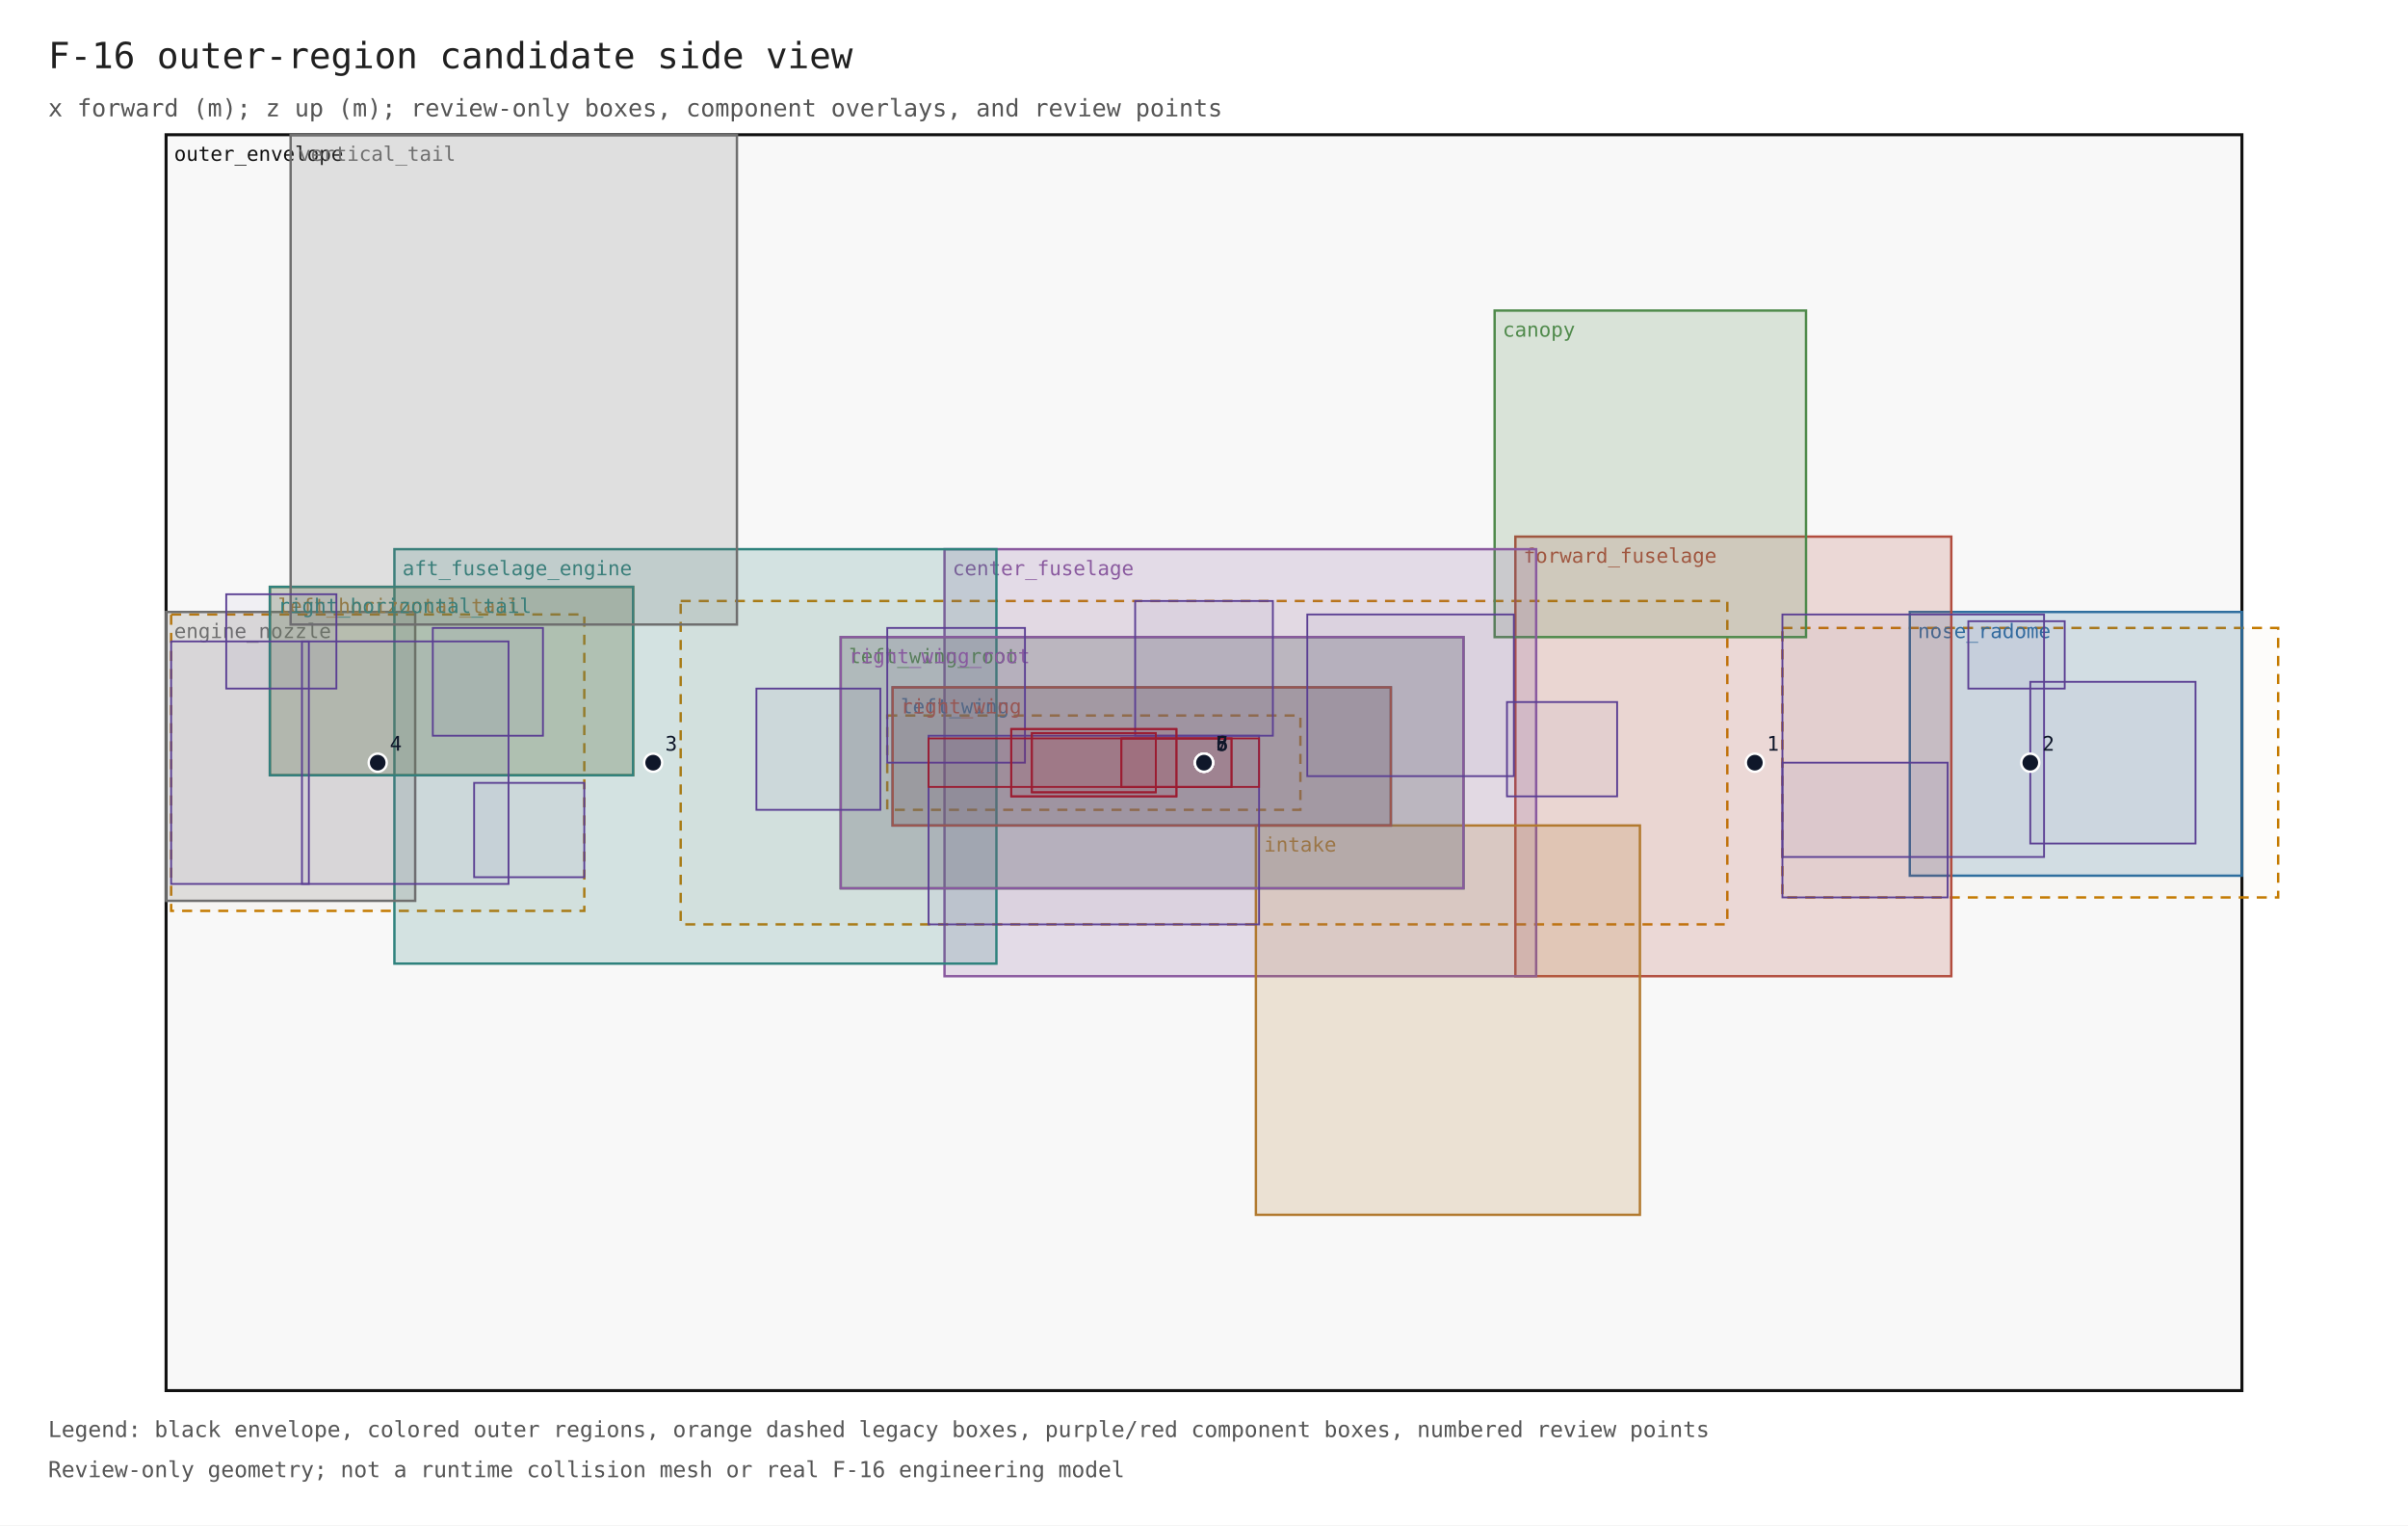
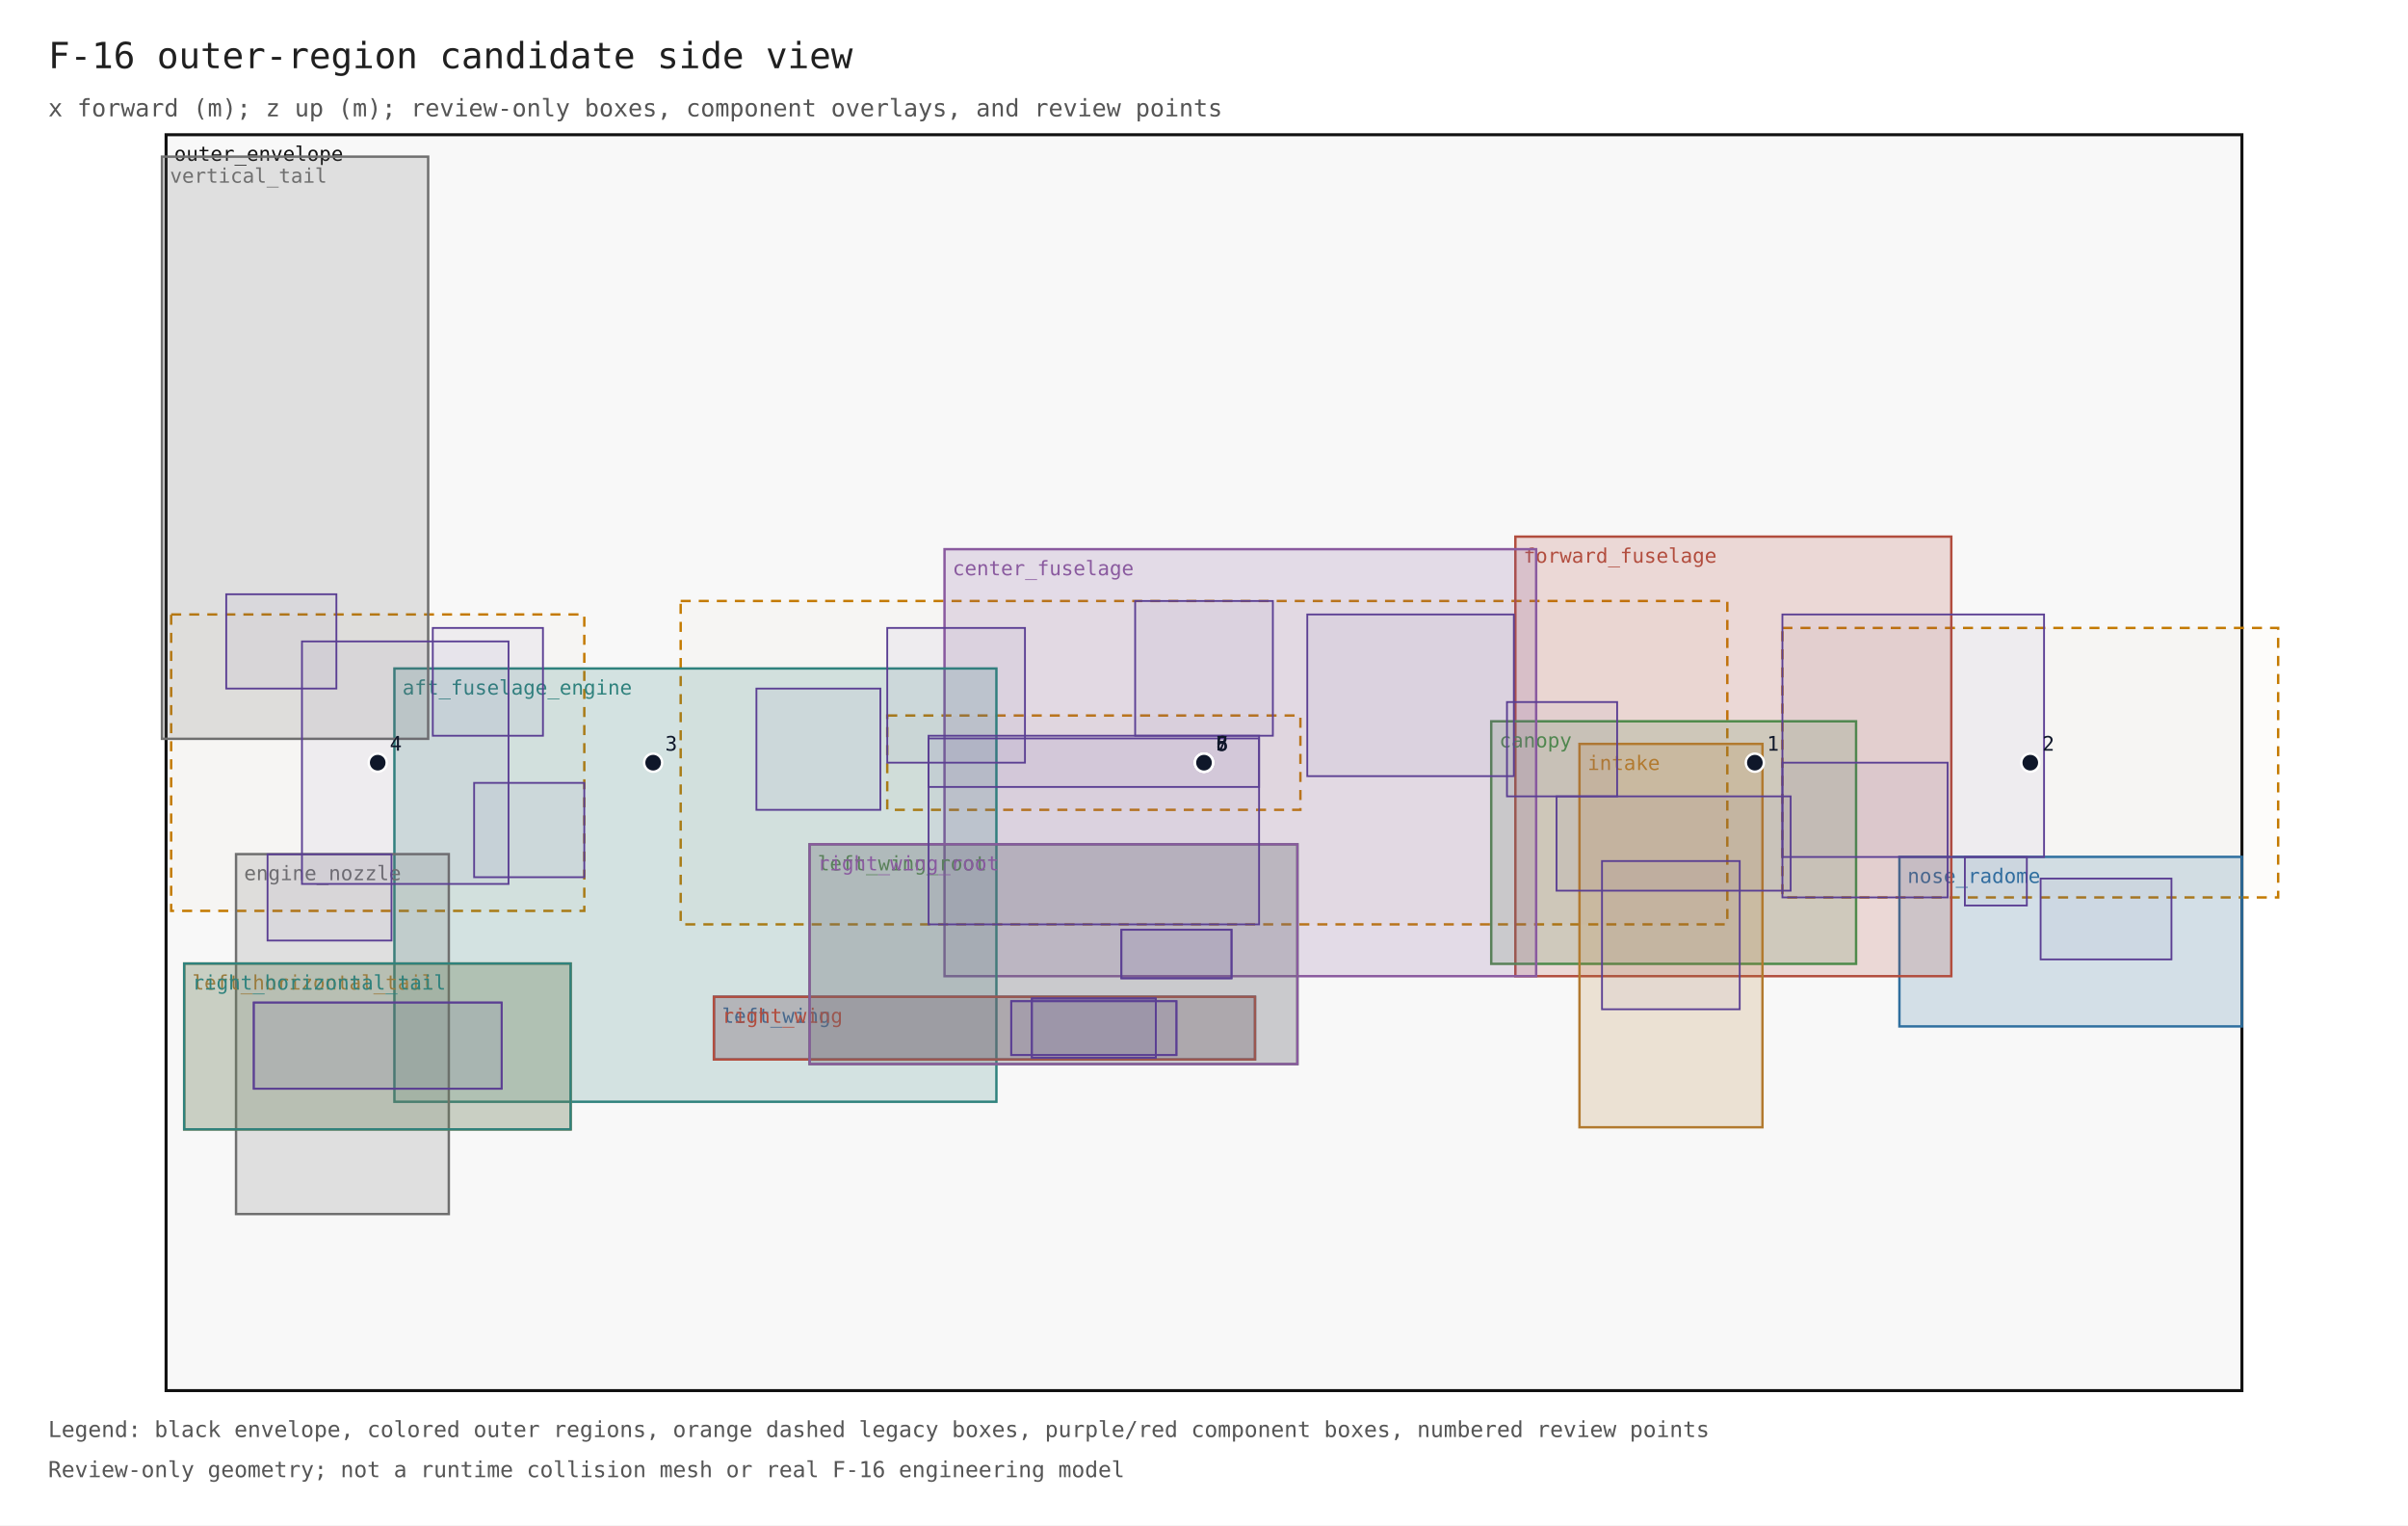
<svg xmlns="http://www.w3.org/2000/svg" width="1200" height="760" viewBox="0 0 1200 760">
  <rect x="0" y="0" width="1200" height="760" fill="#ffffff" />
  <text x="24" y="34" font-size="18" font-family="monospace" fill="#202020">F-16 outer-region candidate side view</text>
  <text x="24" y="58" font-size="12" font-family="monospace" fill="#555555">x forward (m); z up (m); review-only boxes, component overlays, and review points</text>
  <rect x="82.76" y="67.13" width="1034.48" height="625.73" fill="#111111" fill-opacity="0.03" stroke="#111111" stroke-width="1.50" />
  <text x="86.76" y="80.13" font-size="10" font-family="monospace" fill="#111111">outer_envelope</text>
  <rect x="888.24" y="312.87" width="247.06" height="134.27" fill="#c47a00" fill-opacity="0.02" stroke="#c47a00" stroke-width="1.20" stroke-dasharray="5 4" />
  <rect x="339.21" y="299.44" width="521.58" height="161.12" fill="#c47a00" fill-opacity="0.02" stroke="#c47a00" stroke-width="1.20" stroke-dasharray="5 4" />
  <rect x="85.29" y="306.15" width="205.89" height="147.69" fill="#c47a00" fill-opacity="0.02" stroke="#c47a00" stroke-width="1.20" stroke-dasharray="5 4" />
  <rect x="442.15" y="356.50" width="205.89" height="46.99" fill="#c47a00" fill-opacity="0.02" stroke="#c47a00" stroke-width="1.20" stroke-dasharray="5 4" />
-   <rect x="951.72" y="304.91" width="165.52" height="131.40" fill="#2f6f9f" fill-opacity="0.18" stroke="#2f6f9f" stroke-width="1.20" />
-   <text x="955.72" y="317.91" font-size="10" font-family="monospace" fill="#2f6f9f">nose_radome</text>
+   <rect x="946.55" y="426.93" width="170.69" height="84.47" fill="#2f6f9f" fill-opacity="0.18" stroke="#2f6f9f" stroke-width="1.20" />
+   <text x="950.55" y="439.93" font-size="10" font-family="monospace" fill="#2f6f9f">nose_radome</text>
  <rect x="755.17" y="267.37" width="217.24" height="219.01" fill="#b24d3e" fill-opacity="0.18" stroke="#b24d3e" stroke-width="1.20" />
  <text x="759.17" y="280.37" font-size="10" font-family="monospace" fill="#b24d3e">forward_fuselage</text>
-   <rect x="744.83" y="154.74" width="155.17" height="162.69" fill="#4f8a4b" fill-opacity="0.18" stroke="#4f8a4b" stroke-width="1.20" />
-   <text x="748.83" y="167.74" font-size="10" font-family="monospace" fill="#4f8a4b">canopy</text>
+   <rect x="743.14" y="359.38" width="181.81" height="120.85" fill="#4f8a4b" fill-opacity="0.18" stroke="#4f8a4b" stroke-width="1.20" />
+   <text x="747.14" y="372.38" font-size="10" font-family="monospace" fill="#4f8a4b">canopy</text>
  <rect x="470.69" y="273.63" width="294.83" height="212.75" fill="#8a5a9f" fill-opacity="0.18" stroke="#8a5a9f" stroke-width="1.20" />
  <text x="474.69" y="286.63" font-size="10" font-family="monospace" fill="#8a5a9f">center_fuselage</text>
-   <rect x="625.86" y="411.29" width="191.38" height="193.98" fill="#b27a2f" fill-opacity="0.18" stroke="#b27a2f" stroke-width="1.20" />
-   <text x="629.86" y="424.29" font-size="10" font-family="monospace" fill="#b27a2f">intake</text>
-   <rect x="196.55" y="273.63" width="300.00" height="206.49" fill="#2f827d" fill-opacity="0.18" stroke="#2f827d" stroke-width="1.20" />
-   <text x="200.55" y="286.63" font-size="10" font-family="monospace" fill="#2f827d">aft_fuselage_engine</text>
-   <rect x="82.76" y="304.91" width="124.14" height="143.92" fill="#6f6f6f" fill-opacity="0.18" stroke="#6f6f6f" stroke-width="1.20" />
-   <text x="86.76" y="317.91" font-size="10" font-family="monospace" fill="#6f6f6f">engine_nozzle</text>
-   <rect x="444.83" y="342.46" width="248.28" height="68.83" fill="#2f6f9f" fill-opacity="0.18" stroke="#2f6f9f" stroke-width="1.20" />
-   <text x="448.83" y="355.46" font-size="10" font-family="monospace" fill="#2f6f9f">left_wing</text>
-   <rect x="444.83" y="342.46" width="248.28" height="68.83" fill="#b24d3e" fill-opacity="0.18" stroke="#b24d3e" stroke-width="1.20" />
-   <text x="448.83" y="355.46" font-size="10" font-family="monospace" fill="#b24d3e">right_wing</text>
-   <rect x="418.97" y="317.43" width="310.34" height="125.15" fill="#4f8a4b" fill-opacity="0.18" stroke="#4f8a4b" stroke-width="1.20" />
-   <text x="422.97" y="330.43" font-size="10" font-family="monospace" fill="#4f8a4b">left_wing_root</text>
-   <rect x="418.97" y="317.43" width="310.34" height="125.15" fill="#8a5a9f" fill-opacity="0.18" stroke="#8a5a9f" stroke-width="1.20" />
-   <text x="422.97" y="330.43" font-size="10" font-family="monospace" fill="#8a5a9f">right_wing_root</text>
-   <rect x="134.48" y="292.40" width="181.03" height="93.86" fill="#b27a2f" fill-opacity="0.18" stroke="#b27a2f" stroke-width="1.20" />
-   <text x="138.48" y="305.40" font-size="10" font-family="monospace" fill="#b27a2f">left_horizontal_tail</text>
-   <rect x="134.48" y="292.40" width="181.03" height="93.86" fill="#2f827d" fill-opacity="0.18" stroke="#2f827d" stroke-width="1.20" />
-   <text x="138.48" y="305.40" font-size="10" font-family="monospace" fill="#2f827d">right_horizontal_tail</text>
-   <rect x="144.83" y="67.13" width="222.41" height="244.04" fill="#6f6f6f" fill-opacity="0.18" stroke="#6f6f6f" stroke-width="1.20" />
-   <text x="148.83" y="80.13" font-size="10" font-family="monospace" fill="#6f6f6f">vertical_tail</text>
-   <rect x="1011.77" y="339.72" width="82.35" height="80.56" fill="#5b3f93" fill-opacity="0.05" stroke="#5b3f93" stroke-width="0.90" />
+   <rect x="787.12" y="370.65" width="91.19" height="191.01" fill="#b27a2f" fill-opacity="0.18" stroke="#b27a2f" stroke-width="1.20" />
+   <text x="791.12" y="383.65" font-size="10" font-family="monospace" fill="#b27a2f">intake</text>
+   <rect x="196.55" y="333.07" width="300.00" height="215.88" fill="#2f827d" fill-opacity="0.18" stroke="#2f827d" stroke-width="1.20" />
+   <text x="200.55" y="346.07" font-size="10" font-family="monospace" fill="#2f827d">aft_fuselage_engine</text>
+   <rect x="117.63" y="425.56" width="106.03" height="179.34" fill="#6f6f6f" fill-opacity="0.18" stroke="#6f6f6f" stroke-width="1.20" />
+   <text x="121.63" y="438.56" font-size="10" font-family="monospace" fill="#6f6f6f">engine_nozzle</text>
+   <rect x="355.77" y="496.64" width="269.65" height="31.24" fill="#2f6f9f" fill-opacity="0.18" stroke="#2f6f9f" stroke-width="1.20" />
+   <text x="359.77" y="509.64" font-size="10" font-family="monospace" fill="#2f6f9f">left_wing</text>
+   <rect x="355.77" y="496.64" width="269.65" height="31.24" fill="#b24d3e" fill-opacity="0.18" stroke="#b24d3e" stroke-width="1.20" />
+   <text x="359.77" y="509.64" font-size="10" font-family="monospace" fill="#b24d3e">right_wing</text>
+   <rect x="403.45" y="420.67" width="243.10" height="109.50" fill="#4f8a4b" fill-opacity="0.18" stroke="#4f8a4b" stroke-width="1.20" />
+   <text x="407.45" y="433.67" font-size="10" font-family="monospace" fill="#4f8a4b">left_wing_root</text>
+   <rect x="403.45" y="420.67" width="243.10" height="109.50" fill="#8a5a9f" fill-opacity="0.18" stroke="#8a5a9f" stroke-width="1.20" />
+   <text x="407.45" y="433.67" font-size="10" font-family="monospace" fill="#8a5a9f">right_wing_root</text>
+   <rect x="91.78" y="480.07" width="192.59" height="82.63" fill="#b27a2f" fill-opacity="0.18" stroke="#b27a2f" stroke-width="1.20" />
+   <text x="95.78" y="493.07" font-size="10" font-family="monospace" fill="#b27a2f">left_horizontal_tail</text>
+   <rect x="91.78" y="480.07" width="192.59" height="82.63" fill="#2f827d" fill-opacity="0.18" stroke="#2f827d" stroke-width="1.20" />
+   <text x="95.78" y="493.07" font-size="10" font-family="monospace" fill="#2f827d">right_horizontal_tail</text>
+   <rect x="80.70" y="78.05" width="132.67" height="290.06" fill="#6f6f6f" fill-opacity="0.18" stroke="#6f6f6f" stroke-width="1.20" />
+   <text x="84.70" y="91.05" font-size="10" font-family="monospace" fill="#6f6f6f">vertical_tail</text>
+   <rect x="1016.92" y="437.74" width="65.20" height="40.28" fill="#5b3f93" fill-opacity="0.05" stroke="#5b3f93" stroke-width="0.90" />
  <rect x="888.24" y="306.15" width="130.39" height="120.84" fill="#5b3f93" fill-opacity="0.05" stroke="#5b3f93" stroke-width="0.90" />
+   <rect x="775.69" y="396.78" width="116.67" height="46.99" fill="#5b3f93" fill-opacity="0.05" stroke="#5b3f93" stroke-width="0.90" />
  <rect x="888.24" y="380.00" width="82.35" height="67.13" fill="#5b3f93" fill-opacity="0.05" stroke="#5b3f93" stroke-width="0.90" />
-   <rect x="980.89" y="309.51" width="48.04" height="33.57" fill="#5b3f93" fill-opacity="0.05" stroke="#5b3f93" stroke-width="0.90" />
+   <rect x="979.17" y="426.99" width="30.88" height="24.17" fill="#5b3f93" fill-opacity="0.05" stroke="#5b3f93" stroke-width="0.90" />
  <rect x="462.74" y="366.57" width="164.71" height="93.99" fill="#5b3f93" fill-opacity="0.05" stroke="#5b3f93" stroke-width="0.90" />
  <rect x="651.47" y="306.15" width="102.94" height="80.56" fill="#5b3f93" fill-opacity="0.05" stroke="#5b3f93" stroke-width="0.90" />
  <rect x="442.15" y="312.87" width="68.63" height="67.13" fill="#5b3f93" fill-opacity="0.05" stroke="#5b3f93" stroke-width="0.90" />
  <rect x="565.69" y="299.44" width="68.63" height="67.13" fill="#5b3f93" fill-opacity="0.05" stroke="#5b3f93" stroke-width="0.90" />
  <rect x="750.98" y="349.79" width="54.90" height="46.99" fill="#5b3f93" fill-opacity="0.05" stroke="#5b3f93" stroke-width="0.90" />
+   <rect x="798.34" y="429.01" width="68.63" height="73.85" fill="#5b3f93" fill-opacity="0.05" stroke="#5b3f93" stroke-width="0.90" />
  <rect x="376.96" y="343.08" width="61.77" height="60.42" fill="#5b3f93" fill-opacity="0.05" stroke="#5b3f93" stroke-width="0.90" />
  <rect x="150.48" y="319.58" width="102.94" height="120.84" fill="#5b3f93" fill-opacity="0.05" stroke="#5b3f93" stroke-width="0.90" />
-   <rect x="85.29" y="319.58" width="68.63" height="120.84" fill="#5b3f93" fill-opacity="0.05" stroke="#5b3f93" stroke-width="0.90" />
+   <rect x="133.33" y="425.65" width="61.77" height="42.97" fill="#5b3f93" fill-opacity="0.05" stroke="#5b3f93" stroke-width="0.90" />
  <rect x="215.68" y="312.87" width="54.90" height="53.71" fill="#5b3f93" fill-opacity="0.05" stroke="#5b3f93" stroke-width="0.90" />
  <rect x="236.27" y="390.07" width="54.90" height="46.99" fill="#5b3f93" fill-opacity="0.05" stroke="#5b3f93" stroke-width="0.90" />
  <rect x="112.74" y="296.08" width="54.90" height="46.99" fill="#5b3f93" fill-opacity="0.05" stroke="#5b3f93" stroke-width="0.90" />
-   <rect x="503.92" y="363.22" width="82.35" height="33.57" fill="#9b1c31" fill-opacity="0.05" stroke="#9b1c31" stroke-width="0.90" />
-   <rect x="503.92" y="363.22" width="82.35" height="33.57" fill="#9b1c31" fill-opacity="0.05" stroke="#9b1c31" stroke-width="0.90" />
-   <rect x="514.21" y="365.23" width="61.77" height="29.54" fill="#9b1c31" fill-opacity="0.05" stroke="#9b1c31" stroke-width="0.90" />
-   <rect x="514.21" y="365.23" width="61.77" height="29.54" fill="#9b1c31" fill-opacity="0.05" stroke="#9b1c31" stroke-width="0.90" />
-   <rect x="462.74" y="367.92" width="164.71" height="24.17" fill="#9b1c31" fill-opacity="0.05" stroke="#9b1c31" stroke-width="0.90" />
-   <rect x="558.82" y="367.92" width="54.90" height="24.17" fill="#9b1c31" fill-opacity="0.05" stroke="#9b1c31" stroke-width="0.90" />
-   <rect x="558.82" y="367.92" width="54.90" height="24.17" fill="#9b1c31" fill-opacity="0.05" stroke="#9b1c31" stroke-width="0.90" />
+   <rect x="126.46" y="499.50" width="123.53" height="42.97" fill="#5b3f93" fill-opacity="0.05" stroke="#5b3f93" stroke-width="0.90" />
+   <rect x="126.46" y="499.50" width="123.53" height="42.97" fill="#5b3f93" fill-opacity="0.05" stroke="#5b3f93" stroke-width="0.90" />
+   <rect x="503.92" y="498.83" width="82.35" height="26.85" fill="#5b3f93" fill-opacity="0.05" stroke="#5b3f93" stroke-width="0.90" />
+   <rect x="503.92" y="498.83" width="82.35" height="26.85" fill="#5b3f93" fill-opacity="0.05" stroke="#5b3f93" stroke-width="0.90" />
+   <rect x="514.21" y="497.48" width="61.77" height="29.54" fill="#5b3f93" fill-opacity="0.05" stroke="#5b3f93" stroke-width="0.90" />
+   <rect x="514.21" y="497.48" width="61.77" height="29.54" fill="#5b3f93" fill-opacity="0.05" stroke="#5b3f93" stroke-width="0.90" />
+   <rect x="462.74" y="367.92" width="164.71" height="24.17" fill="#5b3f93" fill-opacity="0.05" stroke="#5b3f93" stroke-width="0.90" />
+   <rect x="558.82" y="463.25" width="54.90" height="24.17" fill="#5b3f93" fill-opacity="0.05" stroke="#5b3f93" stroke-width="0.90" />
+   <rect x="558.82" y="463.25" width="54.90" height="24.17" fill="#5b3f93" fill-opacity="0.05" stroke="#5b3f93" stroke-width="0.90" />
  <circle cx="874.51" cy="380.00" r="4.5" fill="#0f172a" stroke="#ffffff" stroke-width="1.2" />
  <text x="880.51" y="374.00" font-size="10" font-family="monospace" fill="#0f172a">1</text>
  <circle cx="1011.77" cy="380.00" r="4.5" fill="#0f172a" stroke="#ffffff" stroke-width="1.2" />
  <text x="1017.77" y="374.00" font-size="10" font-family="monospace" fill="#0f172a">2</text>
  <circle cx="325.49" cy="380.00" r="4.5" fill="#0f172a" stroke="#ffffff" stroke-width="1.2" />
  <text x="331.49" y="374.00" font-size="10" font-family="monospace" fill="#0f172a">3</text>
  <circle cx="188.23" cy="380.00" r="4.5" fill="#0f172a" stroke="#ffffff" stroke-width="1.2" />
  <text x="194.23" y="374.00" font-size="10" font-family="monospace" fill="#0f172a">4</text>
  <circle cx="600.00" cy="380.00" r="4.5" fill="#0f172a" stroke="#ffffff" stroke-width="1.2" />
  <text x="606.00" y="374.00" font-size="10" font-family="monospace" fill="#0f172a">5</text>
  <circle cx="600.00" cy="380.00" r="4.5" fill="#0f172a" stroke="#ffffff" stroke-width="1.2" />
  <text x="606.00" y="374.00" font-size="10" font-family="monospace" fill="#0f172a">6</text>
  <circle cx="600.00" cy="380.00" r="4.5" fill="#0f172a" stroke="#ffffff" stroke-width="1.2" />
  <text x="606.00" y="374.00" font-size="10" font-family="monospace" fill="#0f172a">7</text>
  <circle cx="600.00" cy="380.00" r="4.5" fill="#0f172a" stroke="#ffffff" stroke-width="1.2" />
  <text x="606.00" y="374.00" font-size="10" font-family="monospace" fill="#0f172a">8</text>
  <circle cx="600.00" cy="-157.07" r="4.5" fill="#0f172a" stroke="#ffffff" stroke-width="1.2" />
  <text x="606.00" y="-163.07" font-size="10" font-family="monospace" fill="#0f172a">9</text>
  <circle cx="600.00" cy="917.07" r="4.5" fill="#0f172a" stroke="#ffffff" stroke-width="1.2" />
  <text x="606.00" y="911.07" font-size="10" font-family="monospace" fill="#0f172a">10</text>
  <text x="24" y="716" font-size="11" font-family="monospace" fill="#555555">Legend: black envelope, colored outer regions, orange dashed legacy boxes, purple/red component boxes, numbered review points</text>
  <text x="24" y="736" font-size="11" font-family="monospace" fill="#555555">Review-only geometry; not a runtime collision mesh or real F-16 engineering model</text>
</svg>
